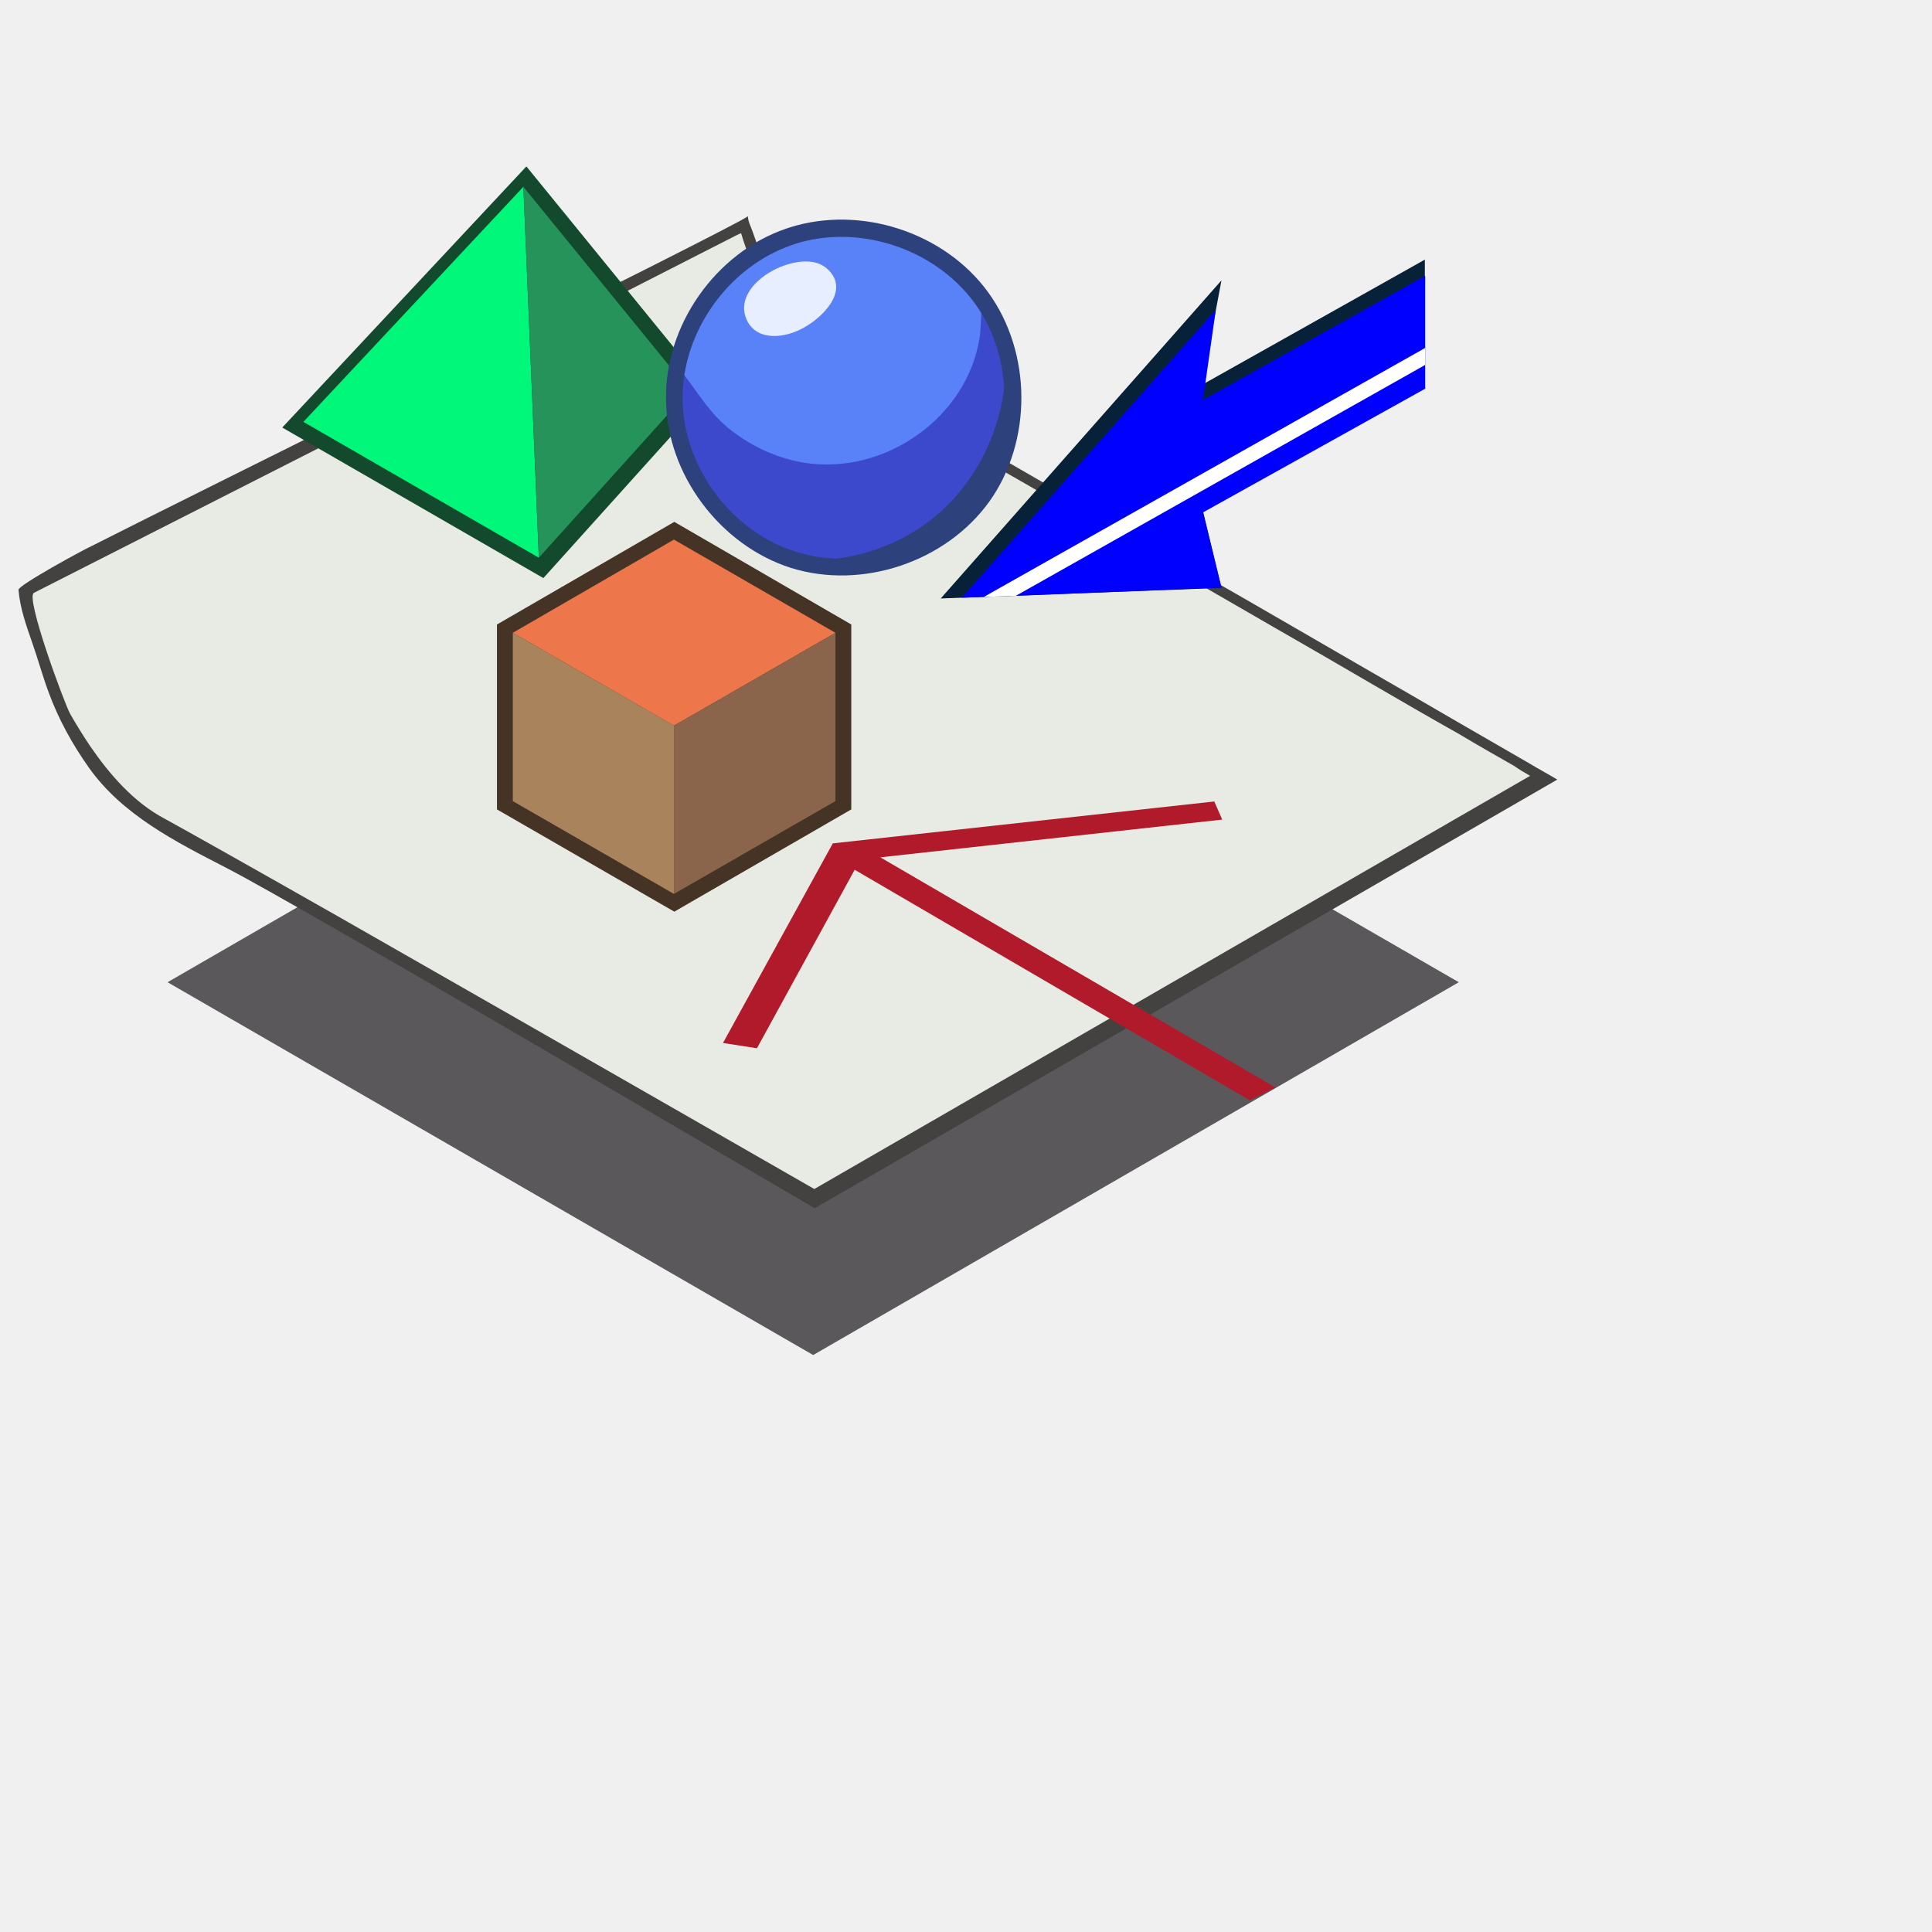
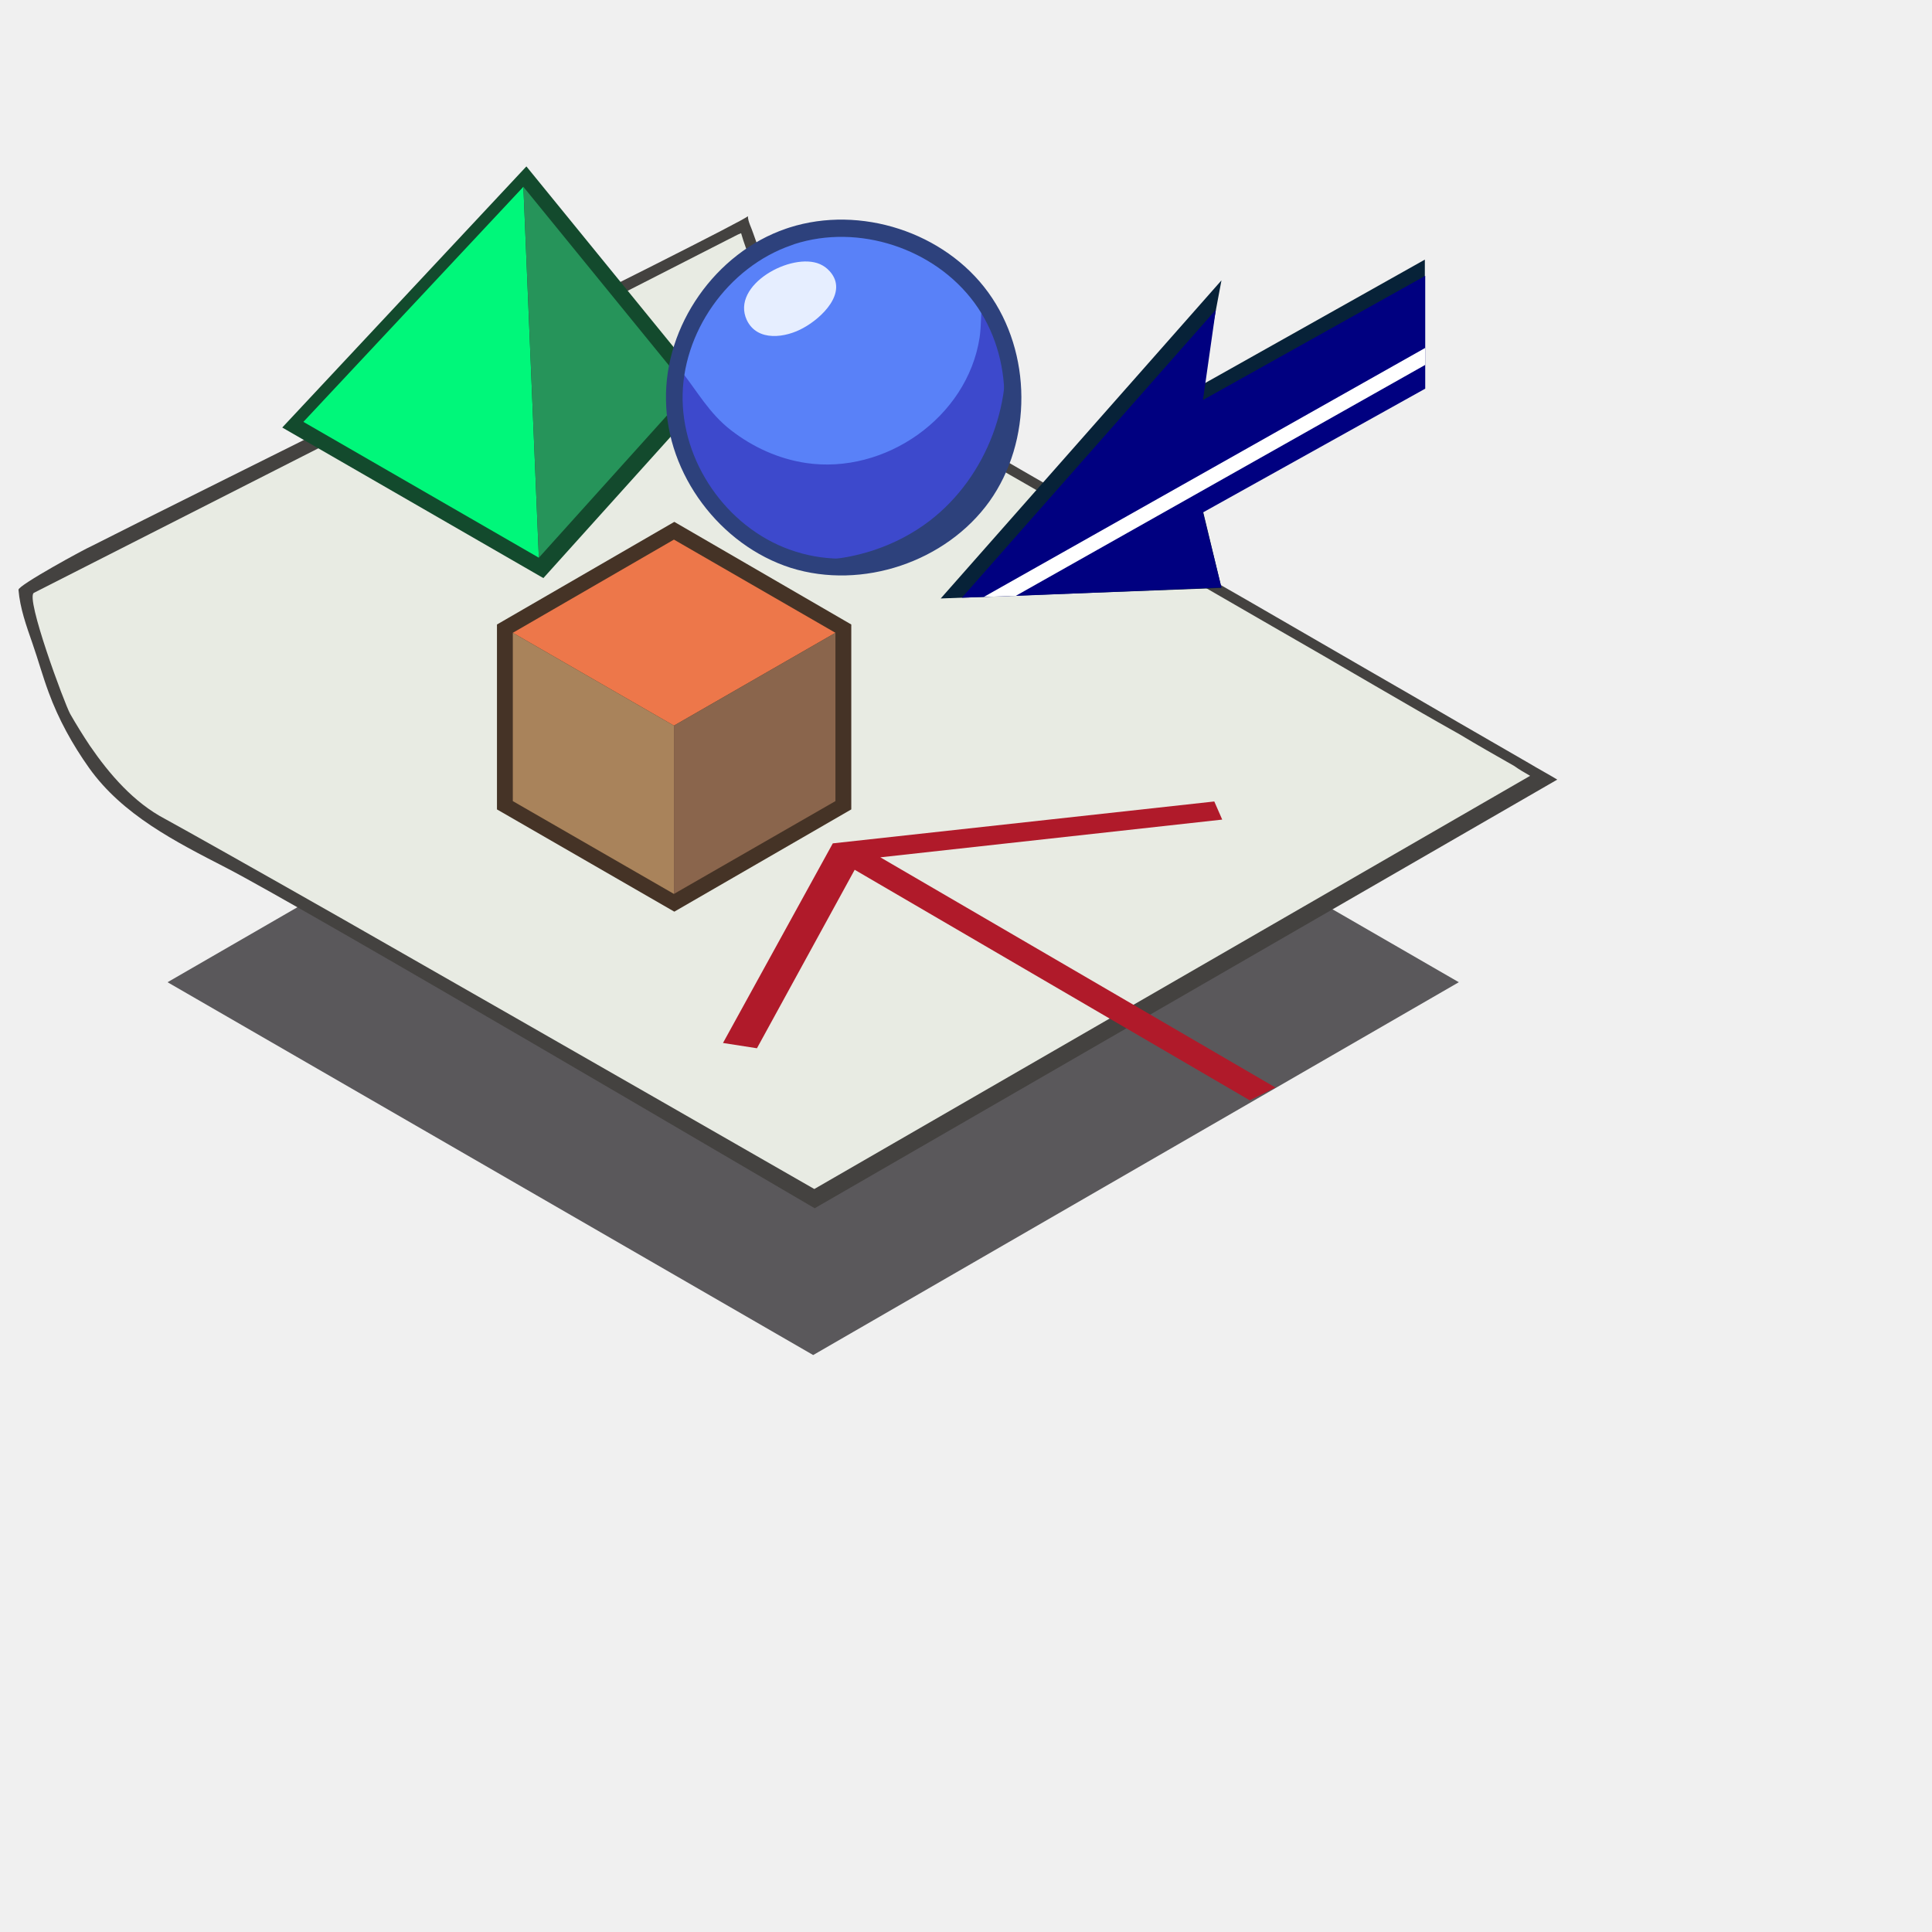
<svg xmlns="http://www.w3.org/2000/svg" version="1.1" id="Layer_1" x="0px" y="0px" viewBox="0 0 512 512" style="enable-background:new 0 0 512 512;" xml:space="preserve">
  <style type="text/css">
	.st0{fill:#5A585B;}
	.st1{fill:#444240;}
	.st2{fill:#E8EBE3;}
	.st3{fill:#134A2D;}
	.st4{fill:#00F77A;}
	.st5{fill:#26945A;}
	.st6{fill:#B01A2A;}
	.st7{fill:#453326;}
	.st8{fill:#ED774A;}
	.st9{fill:#A9835B;}
	.st10{fill:#8A654C;}
	.st11{fill:#5981F8;}
	.st12{fill:#3D49CC;}
	.st13{fill:#2D417C;}
	.st14{fill:#E6EEFF;}
	.st15{fill:#072238;}
- 	.st16{fill:#0000FF;}
+ 	.st16{fill:#000080;}
	.st17{fill:#FFFFFF;}
	.st18{font-family:'CircularStd-Book';}
	.st19{font-size:107.144px;}
	.st20{fill:#8A8A8A;}
	.st21{fill:#B8B8B8;}
	.st22{fill:#DDDDDD;}
	.st23{fill:#C02D00;}
	.st24{fill:#1E9886;}
</style>
  <g>
    <polygon class="st0" points="44.4,260.3 215.5,161.5 386.6,260.3 215.5,359.1  " />
    <path class="st1" d="M412.7,206.6L215.9,320.2c-11.4-6.6-135.5-79.7-156.1-90.3c-13.2-6.8-27.3-13.9-36.2-26.4   c-4.4-6.2-8.1-12.9-10.7-20c-1.6-4.3-2.8-8.7-4.3-13c-1.6-4.6-3.3-9.3-3.7-14.2c-0.1-1.2,17.7-10.9,19.4-11.6   C46.6,133.3,196,59.5,198.2,57.3c0,1.4,1,3.2,1.4,4.5c0.6,1.8,1.3,3.6,2,5.4c1.5,3.6,3.2,7.2,5.2,10.6c2.5,4.3,5.4,8.4,8.6,12.3   c2.2,2.6,4.2,5,7.1,6.6c1.7,0.9,3.4,2,5.1,2.9c5.9,3.4,11.8,6.8,17.7,10.3c8.4,4.9,16.9,9.7,25.3,14.6c9.9,5.7,19.9,11.5,29.8,17.2   c10.5,6,20.9,12.1,31.4,18.1c10,5.8,19.9,11.5,29.9,17.3c8.5,4.9,17,9.8,25.4,14.7c6,3.5,12,6.9,18,10.4   C407.6,203.7,410.2,205.1,412.7,206.6z" />
    <path class="st2" d="M405.5,205.6L215.8,315.1c0,0-68.3-39.2-119.3-68.3c-2.1-1.2-4.2-2.4-6.3-3.6c-22.7-12.9-41-23.2-46.5-26.2   c-8.2-4.3-14.7-11.8-19.9-19.4c-1.8-2.7-3.6-5.6-5.2-8.4c-1.5-2.7-12-31-9.6-32.1c20.4-10.4,41-20.8,61.4-31.2s41-20.8,61.4-31.2   s40.9-20.9,61.3-31.3c1.1-0.5,2.2-1.2,3.3-1.6c1.5,5.2,3.7,10.1,6.3,14.7c4.7,8.3,10.3,17.8,18.8,22.7c3.7,2.1,7.5,4.3,11.2,6.5   c6.7,3.9,13.3,7.7,19.9,11.5c8.6,5,17.3,9.9,25.9,14.9c9.7,5.6,19.4,11.2,29.1,16.8c9.9,5.7,19.7,11.4,29.6,17.1   c9.1,5.2,18.2,10.5,27.3,15.8c7.4,4.3,14.8,8.6,22.3,12.8c4.8,2.9,9.6,5.6,14.5,8.4C402.7,204,404.1,204.8,405.5,205.6z" />
    <g>
      <g>
        <polygon class="st3" points="188.3,104 144,153.2 74.8,113.3 139.5,44.1    " />
      </g>
      <polygon class="st4" points="142.8,147.8 80.4,111.8 138.7,49.5   " />
      <polygon class="st5" points="138.7,49.5 182.7,103.5 142.8,147.8   " />
    </g>
    <polygon class="st6" points="191.6,276.4 200.6,277.8 226.5,230.5 331.2,291.6 338,288.2 233.3,227.2 323.9,217.2 321.8,212.4   220.7,223.5  " />
    <g>
      <g>
        <polygon class="st7" points="225.6,165.5 225.6,214.5 178.7,241.6 131.7,214.5 131.7,165.5 178.7,138.3    " />
      </g>
      <polygon class="st8" points="135.9,167.7 178.6,143 221.4,167.7 178.6,192.3   " />
      <polygon class="st9" points="135.9,212.3 135.9,167.7 178.6,192.3 178.6,236.9   " />
      <polygon class="st10" points="178.6,236.9 178.6,192.3 221.4,167.7 221.4,212.3   " />
    </g>
    <g>
      <path class="st11" d="M268.5,105.1c0,8.5-2.6,16.9-7.1,24c-0.2,0.2-0.4,0.5-0.5,0.8c-9.2,12.7-24.9,20.6-40.9,19.2    c-1.2-0.1-2.5-0.3-3.7-0.5c-0.3,0-0.7-0.1-1-0.1c-10.7-2.2-20.4-8.5-26.8-17.3c-20.8-28.7,0.3-70.3,35.8-70.3    C248.2,60.9,268.5,81.2,268.5,105.1z" />
      <path class="st12" d="M208.7,144.6c-4.2,0.4-8.1-2.5-11.2-5c-3-2.4-5.9-4.9-8.4-7.8c-4.1-4.7-6.7-10.5-8-16.6c-0.6-2.9-1-6-1.1-9    c0-1,0.9-7.4,0.5-7.9c4.3,5.4,7.4,11.2,13.2,15.7s12.6,7.6,19.9,8.7c20.9,3.1,42.7-12,46-33.2c0.5-3.4,0.3-6.7,0.7-10    c1.4,1.9,2.7,3.9,3.7,6.1c2.9,6.1,4.5,12.8,4.5,19.6c0.1,20.1-14.8,37.8-34.1,42.7c-10,2.5-20.9,1.4-30.1-3.3    c-7.3-3.7-13.8-9.6-17.9-16.7c1.1,1,2.5,1.9,3.7,2.8c2.5,1.9,5,3.7,7.4,5.6c2.5,1.9,5,3.7,7.4,5.6    C206.2,142.7,207.5,143.9,208.7,144.6z" />
      <path class="st13" d="M269.9,104c0,25-20.3,45.4-45.4,45.4c-3.2,0-6.2-0.3-9.2-0.9c11.1-0.1,22.2-3.7,31.1-10.5    c15.2-11.7,22.9-32.3,19.2-51.1c-0.2-0.9-0.4-1.9-0.4-2.8C268.2,90,269.9,96.8,269.9,104z" />
      <path class="st13" d="M261.9,77.5c-11.6-16-33.9-23.2-52.7-17.2l-0.9,0.3c-18.7,6.4-32.2,25.7-31.8,45.4    c0.2,19.7,14.3,38.5,33.1,44.5c18.9,5.9,41.1-1.6,52.6-17.6C273.6,116.9,273.5,93.5,261.9,77.5z M258.4,130.4    c-10.4,14.5-30.5,21.2-47.5,15.8c-17.1-5.3-29.7-22.3-30-40.2c-0.3-17.8,12-35.2,28.8-41l0.8-0.3c17-5.5,37.1,1.1,47.7,15.5    C268.8,94.6,268.8,115.8,258.4,130.4z" />
      <path class="st14" d="M217.3,70c0.9,0.4,1.8,1,2.6,1.9c5,5.6-2.2,12.4-7,15c-4.6,2.6-12.2,3.8-15-2.1    C193.6,75.5,209.8,66.7,217.3,70z" />
    </g>
    <polygon class="st15" points="249.3,158.6 323.7,74.3 318.5,102 377.6,68.8 377.6,101 318.5,134.2 323.7,155.8  " />
    <polygon class="st16" points="377.7,73.1 377.7,103 318.8,135.8 323.7,155.7 269.2,157.9 260.7,158.2 254.9,158.4 322.2,82.1   318.8,106  " />
    <polygon class="st17" points="377.7,92.2 377.7,96.7 269.2,157.9 260.7,158.2  " />
  </g>
</svg>
